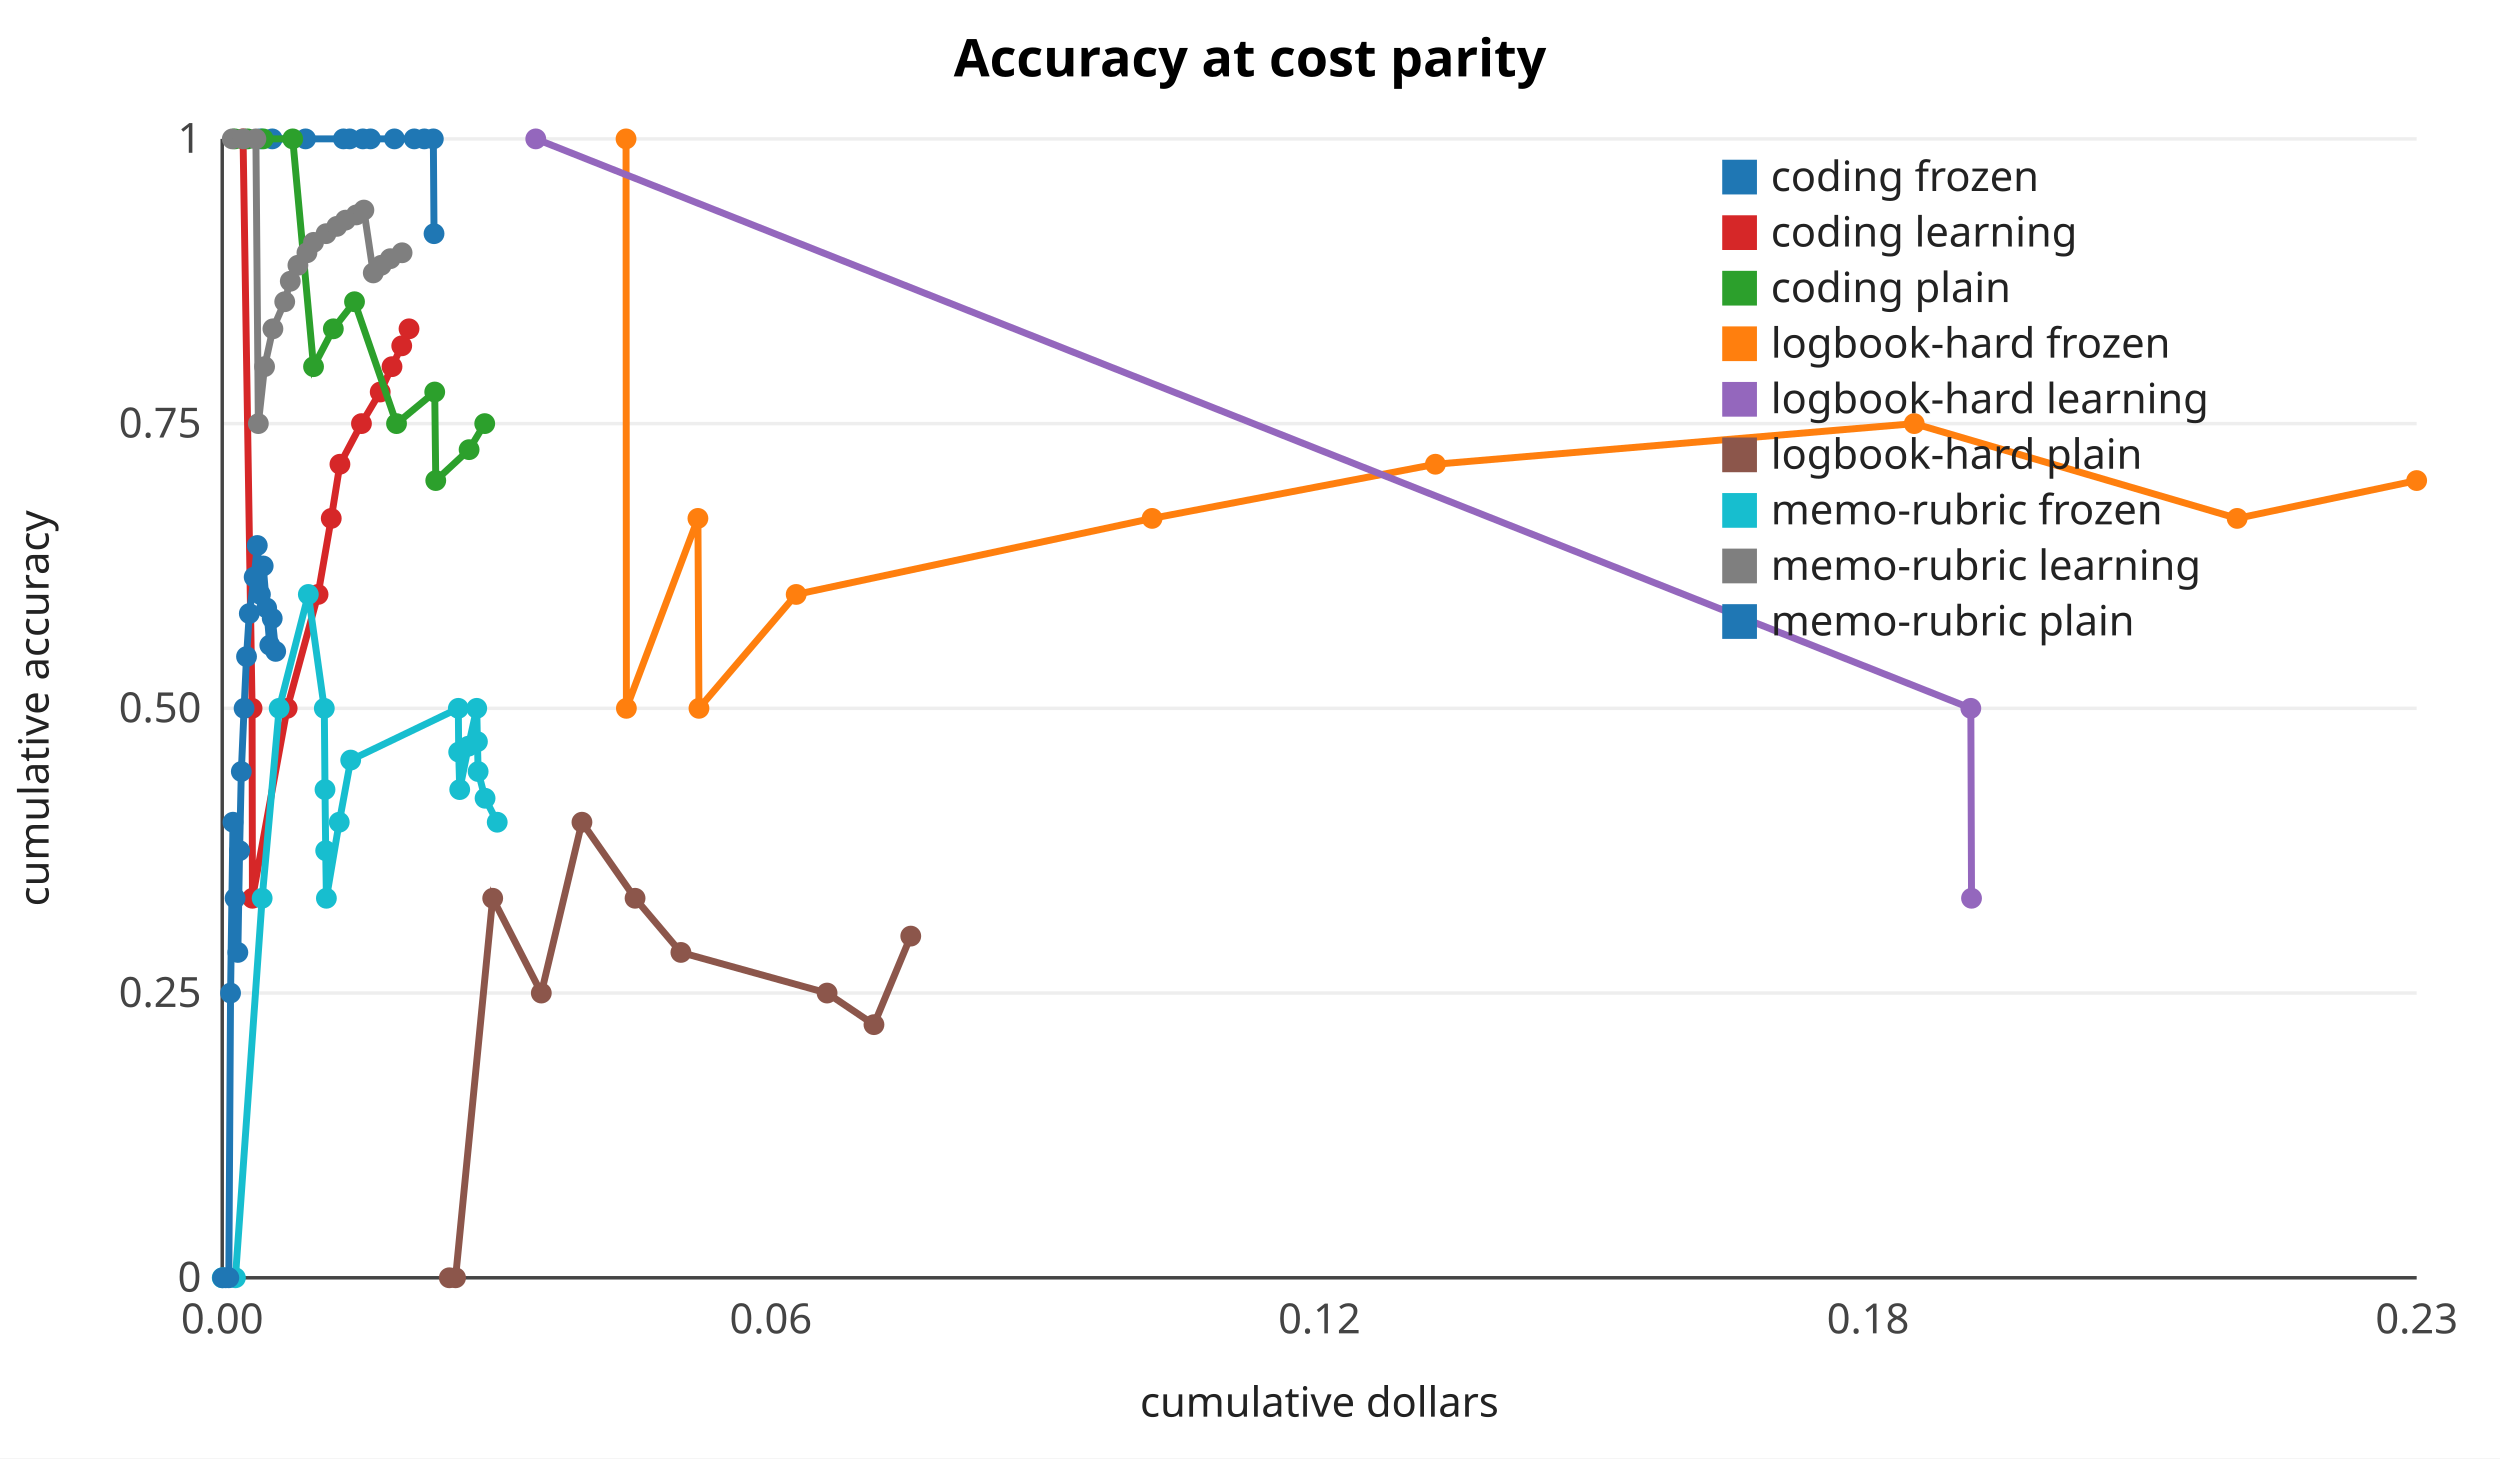
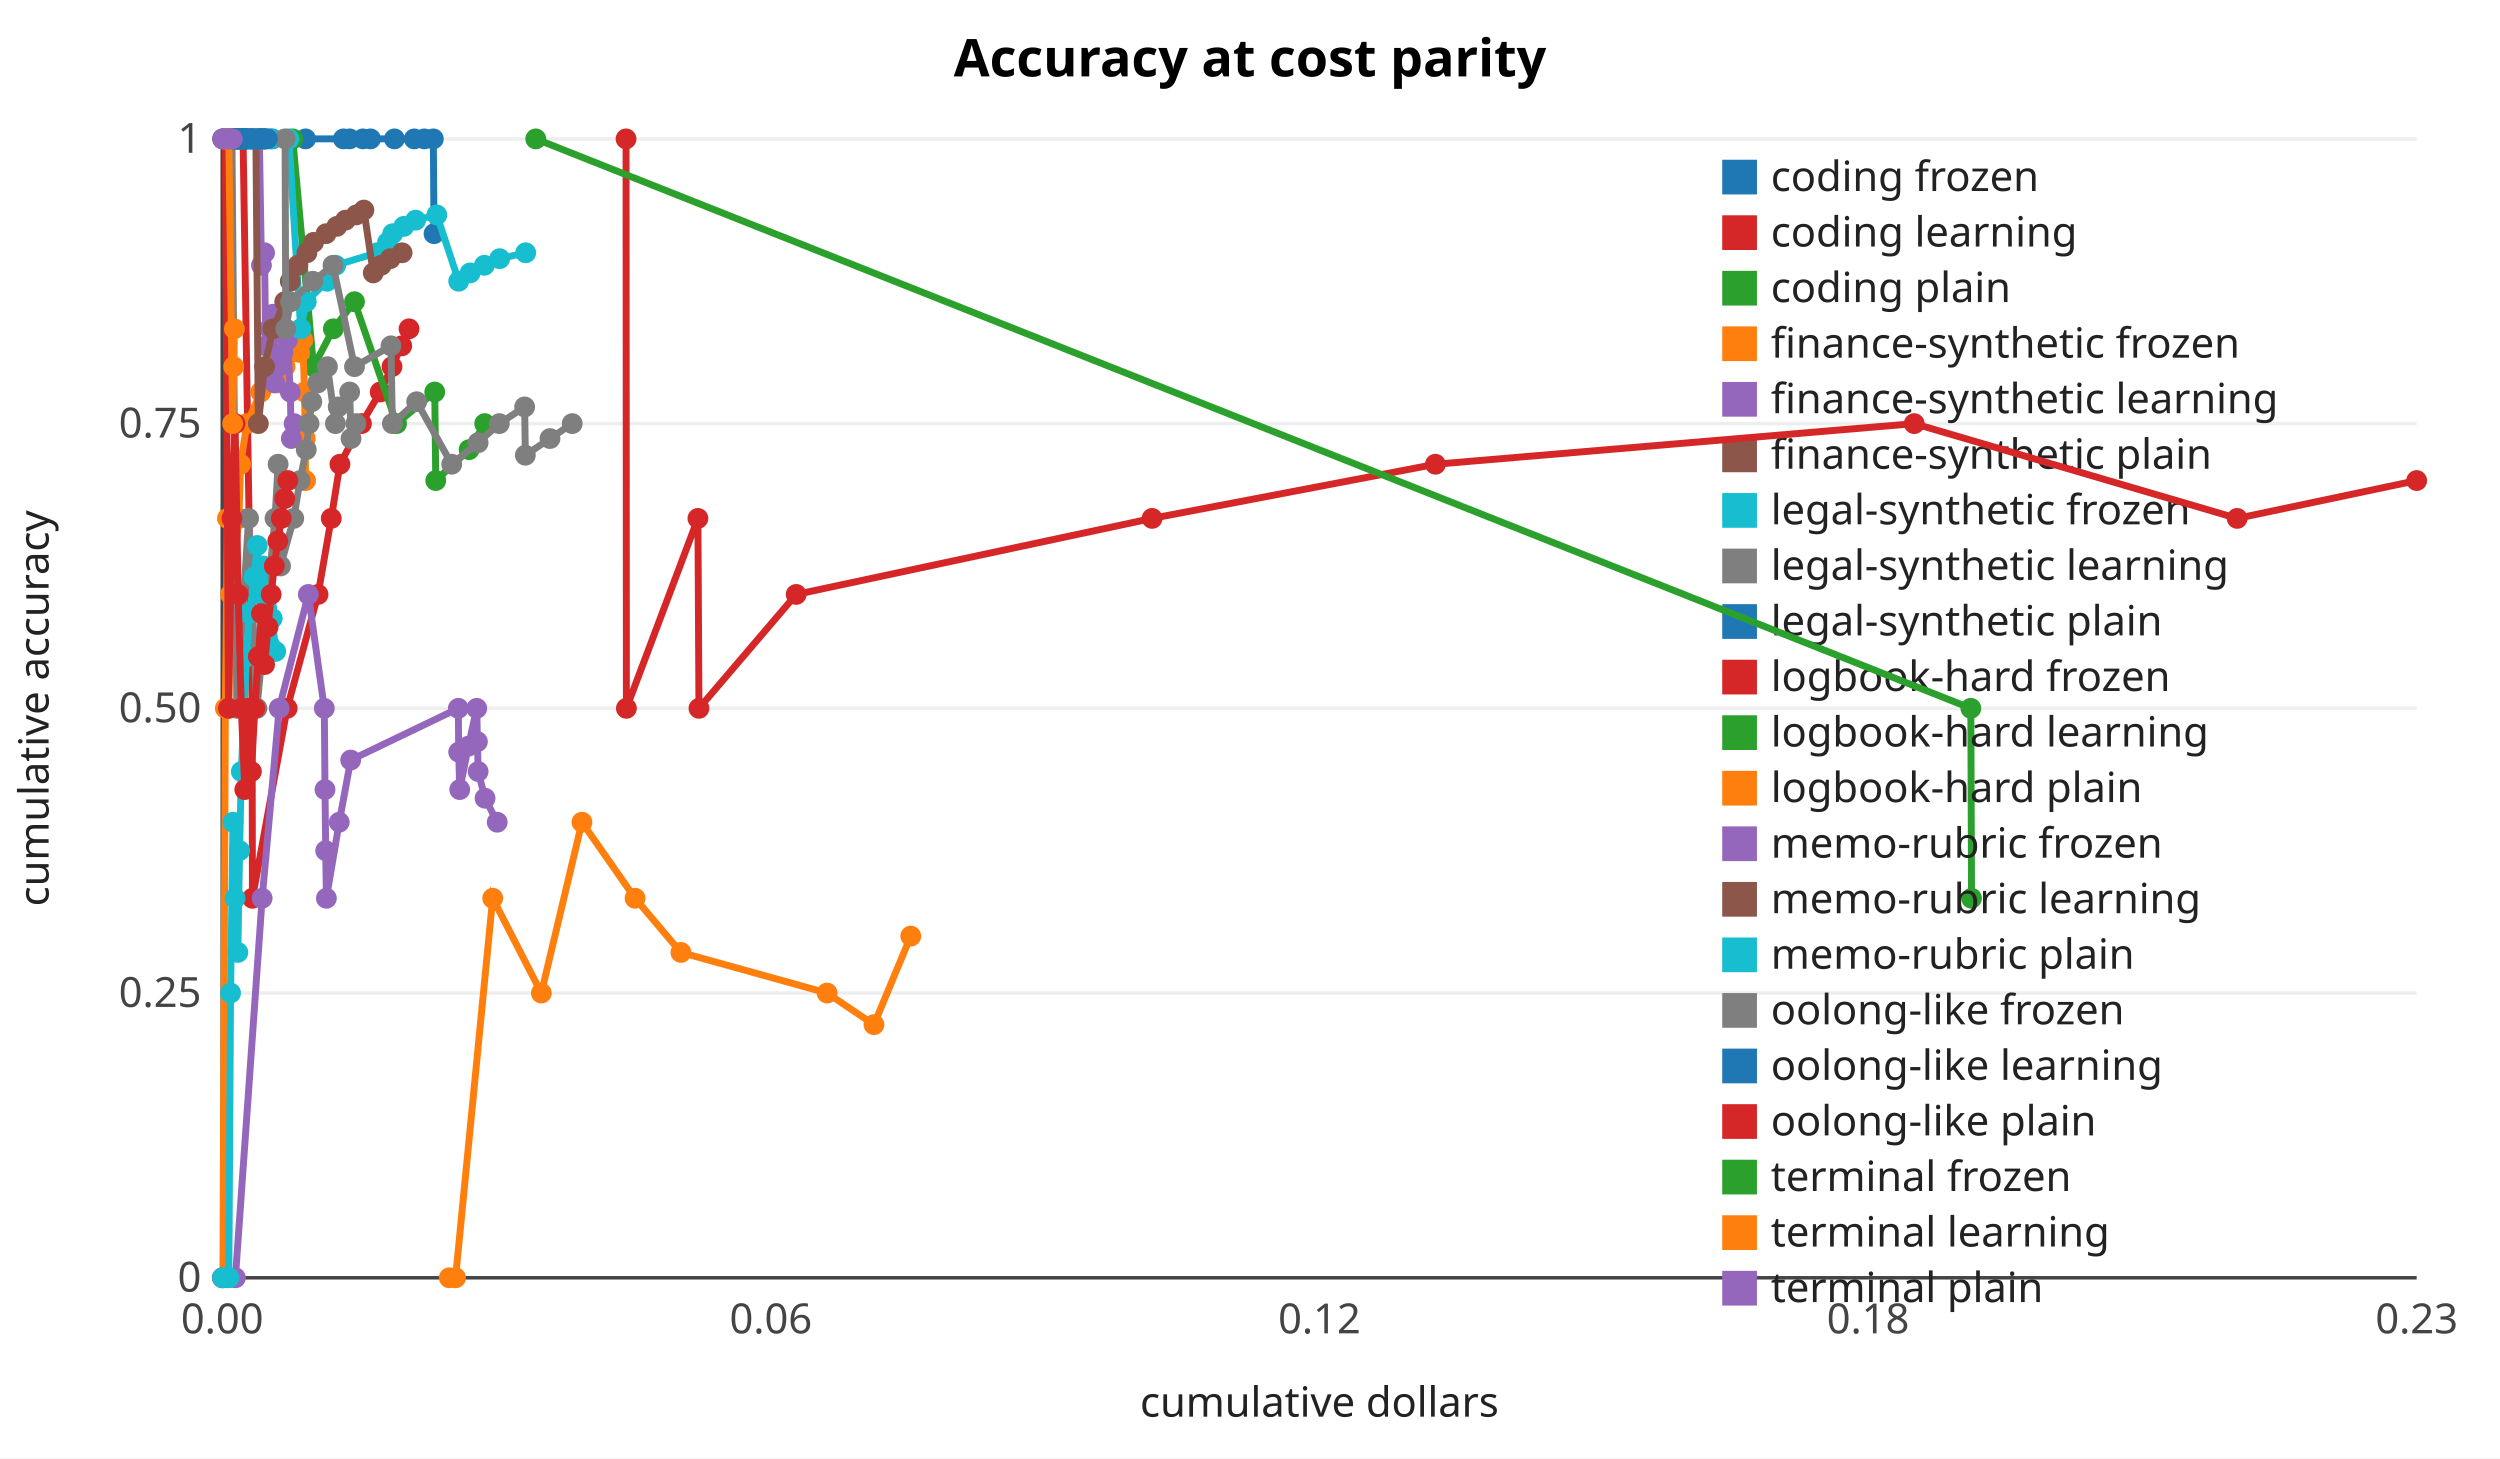
<svg xmlns="http://www.w3.org/2000/svg" width="720" height="420" viewBox="0 0 720 420" font-family="system-ui, sans-serif" font-size="12">
  <rect width="720" height="420" fill="#ffffff" />
  <text x="360" y="22" text-anchor="middle" font-size="15" font-weight="600">Accuracy at cost parity</text>
  <text x="64" y="384" text-anchor="middle" fill="#444">0.00</text>
  <text x="58" y="372" text-anchor="end" fill="#444">0</text>
  <line x1="64" y1="368" x2="696" y2="368" stroke="#eee" />
  <text x="222" y="384" text-anchor="middle" fill="#444">0.06</text>
  <text x="58" y="290" text-anchor="end" fill="#444">0.25</text>
  <line x1="64" y1="286" x2="696" y2="286" stroke="#eee" />
  <text x="380" y="384" text-anchor="middle" fill="#444">0.12</text>
  <text x="58" y="208" text-anchor="end" fill="#444">0.50</text>
  <line x1="64" y1="204" x2="696" y2="204" stroke="#eee" />
  <text x="538" y="384" text-anchor="middle" fill="#444">0.18</text>
  <text x="58" y="126" text-anchor="end" fill="#444">0.75</text>
  <line x1="64" y1="122" x2="696" y2="122" stroke="#eee" />
  <text x="696" y="384" text-anchor="middle" fill="#444">0.23</text>
  <text x="58" y="44" text-anchor="end" fill="#444">1</text>
  <line x1="64" y1="40" x2="696" y2="40" stroke="#eee" />
  <line x1="64" y1="368" x2="696" y2="368" stroke="#444" />
  <line x1="64" y1="40" x2="64" y2="368" stroke="#444" />
  <text x="380" y="408" text-anchor="middle" fill="#222">cumulative dollars</text>
  <text transform="translate(14 204) rotate(-90)" text-anchor="middle" fill="#222">cumulative accuracy</text>
  <polyline fill="none" stroke="#1f77b4" stroke-width="2" points="75.0,40.0 78.4,40.0 88.0,40.0 98.9,40.0 100.7,40.0 104.5,40.0 106.7,40.0 113.6,40.0 119.3,40.0 122.2,40.0 124.8,40.0 125.0,67.3" />
  <circle cx="75.0" cy="40.0" r="3" fill="#1f77b4" />
  <circle cx="78.4" cy="40.0" r="3" fill="#1f77b4" />
  <circle cx="88.0" cy="40.0" r="3" fill="#1f77b4" />
  <circle cx="98.9" cy="40.0" r="3" fill="#1f77b4" />
  <circle cx="100.7" cy="40.0" r="3" fill="#1f77b4" />
  <circle cx="104.5" cy="40.0" r="3" fill="#1f77b4" />
  <circle cx="106.7" cy="40.0" r="3" fill="#1f77b4" />
  <circle cx="113.6" cy="40.0" r="3" fill="#1f77b4" />
  <circle cx="119.3" cy="40.0" r="3" fill="#1f77b4" />
  <circle cx="122.2" cy="40.0" r="3" fill="#1f77b4" />
  <circle cx="124.8" cy="40.0" r="3" fill="#1f77b4" />
  <circle cx="125.0" cy="67.3" r="3" fill="#1f77b4" />
  <rect x="496" y="46" width="10" height="10" fill="#1f77b4" />
  <text x="510" y="55" fill="#222">coding frozen</text>
  <polyline fill="none" stroke="#d62728" stroke-width="2" points="70.0,40.0 72.6,204.0 72.7,258.7 82.7,204.0 91.6,171.2 95.4,149.3 97.9,133.7 104.1,122.0 109.5,112.9 112.9,105.6 115.7,99.6 117.8,94.7" />
  <circle cx="70.0" cy="40.0" r="3" fill="#d62728" />
  <circle cx="72.6" cy="204.0" r="3" fill="#d62728" />
  <circle cx="72.7" cy="258.7" r="3" fill="#d62728" />
  <circle cx="82.7" cy="204.0" r="3" fill="#d62728" />
  <circle cx="91.6" cy="171.2" r="3" fill="#d62728" />
  <circle cx="95.4" cy="149.3" r="3" fill="#d62728" />
  <circle cx="97.9" cy="133.7" r="3" fill="#d62728" />
  <circle cx="104.1" cy="122.0" r="3" fill="#d62728" />
  <circle cx="109.5" cy="112.9" r="3" fill="#d62728" />
  <circle cx="112.9" cy="105.6" r="3" fill="#d62728" />
  <circle cx="115.7" cy="99.6" r="3" fill="#d62728" />
  <circle cx="117.8" cy="94.7" r="3" fill="#d62728" />
  <rect x="496" y="62" width="10" height="10" fill="#d62728" />
  <text x="510" y="71" fill="#222">coding learning</text>
  <polyline fill="none" stroke="#2ca02c" stroke-width="2" points="67.6,40.0 71.3,40.0 75.8,40.0 84.3,40.0 90.3,105.6 96.0,94.7 102.1,86.9 114.2,122.0 125.2,112.9 125.5,138.4 135.1,129.5 139.6,122.0" />
  <circle cx="67.6" cy="40.0" r="3" fill="#2ca02c" />
  <circle cx="71.3" cy="40.0" r="3" fill="#2ca02c" />
  <circle cx="75.8" cy="40.0" r="3" fill="#2ca02c" />
  <circle cx="84.3" cy="40.0" r="3" fill="#2ca02c" />
  <circle cx="90.3" cy="105.6" r="3" fill="#2ca02c" />
  <circle cx="96.0" cy="94.7" r="3" fill="#2ca02c" />
  <circle cx="102.1" cy="86.9" r="3" fill="#2ca02c" />
  <circle cx="114.2" cy="122.0" r="3" fill="#2ca02c" />
  <circle cx="125.2" cy="112.9" r="3" fill="#2ca02c" />
  <circle cx="125.5" cy="138.4" r="3" fill="#2ca02c" />
  <circle cx="135.1" cy="129.5" r="3" fill="#2ca02c" />
  <circle cx="139.6" cy="122.0" r="3" fill="#2ca02c" />
  <rect x="496" y="78" width="10" height="10" fill="#2ca02c" />
  <text x="510" y="87" fill="#222">coding plain</text>
-   <polyline fill="none" stroke="#ff7f0e" stroke-width="2" points="180.3,40.0 180.4,204.0 201.0,149.3 201.3,204.0 229.3,171.2 331.8,149.3 413.4,133.7 551.3,122.0 644.3,149.3 696.0,138.4" />
-   <circle cx="180.3" cy="40.0" r="3" fill="#ff7f0e" />
-   <circle cx="180.4" cy="204.0" r="3" fill="#ff7f0e" />
-   <circle cx="201.0" cy="149.3" r="3" fill="#ff7f0e" />
-   <circle cx="201.3" cy="204.0" r="3" fill="#ff7f0e" />
-   <circle cx="229.3" cy="171.2" r="3" fill="#ff7f0e" />
-   <circle cx="331.8" cy="149.3" r="3" fill="#ff7f0e" />
-   <circle cx="413.4" cy="133.7" r="3" fill="#ff7f0e" />
-   <circle cx="551.3" cy="122.0" r="3" fill="#ff7f0e" />
-   <circle cx="644.3" cy="149.3" r="3" fill="#ff7f0e" />
-   <circle cx="696.0" cy="138.4" r="3" fill="#ff7f0e" />
+   <polyline fill="none" stroke="#ff7f0e" stroke-width="2" points="64.2,368.0 64.9,204.0 65.5,149.3 65.9,204.0 66.4,171.2 68.8,149.3 69.3,133.7 71.1,122.0 75.1,112.9 77.3,105.6 77.8,99.6 79.5,94.7 80.0,90.5 80.5,110.3 82.1,105.6 86.3,101.5 87.2,97.9 87.7,112.9 87.9,126.3 88.0,138.4" />
+   <circle cx="64.2" cy="368.0" r="3" fill="#ff7f0e" />
+   <circle cx="64.9" cy="204.0" r="3" fill="#ff7f0e" />
+   <circle cx="65.5" cy="149.3" r="3" fill="#ff7f0e" />
+   <circle cx="65.9" cy="204.0" r="3" fill="#ff7f0e" />
+   <circle cx="66.4" cy="171.2" r="3" fill="#ff7f0e" />
+   <circle cx="68.8" cy="149.3" r="3" fill="#ff7f0e" />
+   <circle cx="69.3" cy="133.7" r="3" fill="#ff7f0e" />
+   <circle cx="71.1" cy="122.0" r="3" fill="#ff7f0e" />
+   <circle cx="75.1" cy="112.9" r="3" fill="#ff7f0e" />
+   <circle cx="77.3" cy="105.6" r="3" fill="#ff7f0e" />
+   <circle cx="77.8" cy="99.6" r="3" fill="#ff7f0e" />
+   <circle cx="79.5" cy="94.7" r="3" fill="#ff7f0e" />
+   <circle cx="80.0" cy="90.5" r="3" fill="#ff7f0e" />
+   <circle cx="80.5" cy="110.3" r="3" fill="#ff7f0e" />
+   <circle cx="82.1" cy="105.6" r="3" fill="#ff7f0e" />
+   <circle cx="86.3" cy="101.5" r="3" fill="#ff7f0e" />
+   <circle cx="87.2" cy="97.9" r="3" fill="#ff7f0e" />
+   <circle cx="87.7" cy="112.9" r="3" fill="#ff7f0e" />
+   <circle cx="87.9" cy="126.3" r="3" fill="#ff7f0e" />
+   <circle cx="88.0" cy="138.4" r="3" fill="#ff7f0e" />
  <rect x="496" y="94" width="10" height="10" fill="#ff7f0e" />
-   <text x="510" y="103" fill="#222">logbook-hard frozen</text>
-   <polyline fill="none" stroke="#9467bd" stroke-width="2" points="154.3,40.0 567.6,204.0 567.8,258.7" />
-   <circle cx="154.3" cy="40.0" r="3" fill="#9467bd" />
-   <circle cx="567.6" cy="204.0" r="3" fill="#9467bd" />
-   <circle cx="567.8" cy="258.7" r="3" fill="#9467bd" />
+   <text x="510" y="103" fill="#222">finance-synthetic frozen</text>
+   <polyline fill="none" stroke="#9467bd" stroke-width="2" points="65.5,40.0 66.7,40.0 67.3,40.0 68.7,40.0 70.1,40.0 71.1,40.0 72.8,40.0 74.7,40.0 75.3,76.4 76.2,72.8 76.5,99.6 77.6,94.7 78.6,90.5 79.1,110.3 80.2,105.6 81.5,101.5 82.8,97.9 83.6,112.9 83.9,126.3 84.7,122.0" />
+   <circle cx="65.5" cy="40.0" r="3" fill="#9467bd" />
+   <circle cx="66.7" cy="40.0" r="3" fill="#9467bd" />
+   <circle cx="67.3" cy="40.0" r="3" fill="#9467bd" />
+   <circle cx="68.7" cy="40.0" r="3" fill="#9467bd" />
+   <circle cx="70.1" cy="40.0" r="3" fill="#9467bd" />
+   <circle cx="71.1" cy="40.0" r="3" fill="#9467bd" />
+   <circle cx="72.8" cy="40.0" r="3" fill="#9467bd" />
+   <circle cx="74.7" cy="40.0" r="3" fill="#9467bd" />
+   <circle cx="75.3" cy="76.4" r="3" fill="#9467bd" />
+   <circle cx="76.2" cy="72.8" r="3" fill="#9467bd" />
+   <circle cx="76.5" cy="99.6" r="3" fill="#9467bd" />
+   <circle cx="77.6" cy="94.7" r="3" fill="#9467bd" />
+   <circle cx="78.6" cy="90.5" r="3" fill="#9467bd" />
+   <circle cx="79.1" cy="110.3" r="3" fill="#9467bd" />
+   <circle cx="80.2" cy="105.6" r="3" fill="#9467bd" />
+   <circle cx="81.5" cy="101.5" r="3" fill="#9467bd" />
+   <circle cx="82.8" cy="97.9" r="3" fill="#9467bd" />
+   <circle cx="83.6" cy="112.9" r="3" fill="#9467bd" />
+   <circle cx="83.9" cy="126.3" r="3" fill="#9467bd" />
+   <circle cx="84.7" cy="122.0" r="3" fill="#9467bd" />
  <rect x="496" y="110" width="10" height="10" fill="#9467bd" />
-   <text x="510" y="119" fill="#222">logbook-hard learning</text>
-   <polyline fill="none" stroke="#8c564b" stroke-width="2" points="129.4,368.0 131.2,368.0 141.9,258.7 155.9,286.0 167.6,236.8 182.9,258.7 196.1,274.3 238.2,286.0 251.7,295.1 262.3,269.6" />
-   <circle cx="129.4" cy="368.0" r="3" fill="#8c564b" />
-   <circle cx="131.2" cy="368.0" r="3" fill="#8c564b" />
-   <circle cx="141.9" cy="258.7" r="3" fill="#8c564b" />
-   <circle cx="155.9" cy="286.0" r="3" fill="#8c564b" />
-   <circle cx="167.6" cy="236.8" r="3" fill="#8c564b" />
-   <circle cx="182.9" cy="258.7" r="3" fill="#8c564b" />
-   <circle cx="196.1" cy="274.3" r="3" fill="#8c564b" />
-   <circle cx="238.2" cy="286.0" r="3" fill="#8c564b" />
-   <circle cx="251.7" cy="295.1" r="3" fill="#8c564b" />
-   <circle cx="262.3" cy="269.6" r="3" fill="#8c564b" />
+   <text x="510" y="119" fill="#222">finance-synthetic learning</text>
+   <polyline fill="none" stroke="#8c564b" stroke-width="2" points="64.1,40.0 64.5,40.0 64.8,40.0 65.1,40.0 65.5,40.0 65.8,40.0 66.1,40.0 66.4,40.0 66.8,40.0 67.2,40.0 67.5,40.0 67.9,40.0 68.2,40.0 68.5,40.0 68.9,40.0 69.3,40.0 69.7,40.0 70.0,40.0 70.4,40.0 70.7,40.0" />
+   <circle cx="64.1" cy="40.0" r="3" fill="#8c564b" />
+   <circle cx="64.5" cy="40.0" r="3" fill="#8c564b" />
+   <circle cx="64.8" cy="40.0" r="3" fill="#8c564b" />
+   <circle cx="65.1" cy="40.0" r="3" fill="#8c564b" />
+   <circle cx="65.5" cy="40.0" r="3" fill="#8c564b" />
+   <circle cx="65.8" cy="40.0" r="3" fill="#8c564b" />
+   <circle cx="66.1" cy="40.0" r="3" fill="#8c564b" />
+   <circle cx="66.4" cy="40.0" r="3" fill="#8c564b" />
+   <circle cx="66.8" cy="40.0" r="3" fill="#8c564b" />
+   <circle cx="67.2" cy="40.0" r="3" fill="#8c564b" />
+   <circle cx="67.5" cy="40.0" r="3" fill="#8c564b" />
+   <circle cx="67.9" cy="40.0" r="3" fill="#8c564b" />
+   <circle cx="68.2" cy="40.0" r="3" fill="#8c564b" />
+   <circle cx="68.5" cy="40.0" r="3" fill="#8c564b" />
+   <circle cx="68.9" cy="40.0" r="3" fill="#8c564b" />
+   <circle cx="69.3" cy="40.0" r="3" fill="#8c564b" />
+   <circle cx="69.7" cy="40.0" r="3" fill="#8c564b" />
+   <circle cx="70.0" cy="40.0" r="3" fill="#8c564b" />
+   <circle cx="70.4" cy="40.0" r="3" fill="#8c564b" />
+   <circle cx="70.7" cy="40.0" r="3" fill="#8c564b" />
  <rect x="496" y="126" width="10" height="10" fill="#8c564b" />
-   <text x="510" y="135" fill="#222">logbook-hard plain</text>
-   <polyline fill="none" stroke="#17becf" stroke-width="2" points="64.0,368.0 67.8,368.0 75.5,258.7 80.4,204.0 88.8,171.2 93.4,204.0 93.6,227.4 93.8,245.0 94.0,258.7 97.7,236.8 101.0,218.9 132.0,204.0 132.1,216.6 132.4,227.4 134.9,214.9 137.3,204.0 137.5,213.6 137.7,222.2 139.7,229.9 143.2,236.8" />
-   <circle cx="64.0" cy="368.0" r="3" fill="#17becf" />
-   <circle cx="67.8" cy="368.0" r="3" fill="#17becf" />
-   <circle cx="75.5" cy="258.7" r="3" fill="#17becf" />
-   <circle cx="80.4" cy="204.0" r="3" fill="#17becf" />
-   <circle cx="88.8" cy="171.2" r="3" fill="#17becf" />
-   <circle cx="93.4" cy="204.0" r="3" fill="#17becf" />
-   <circle cx="93.6" cy="227.4" r="3" fill="#17becf" />
-   <circle cx="93.8" cy="245.0" r="3" fill="#17becf" />
-   <circle cx="94.0" cy="258.7" r="3" fill="#17becf" />
-   <circle cx="97.7" cy="236.8" r="3" fill="#17becf" />
-   <circle cx="101.0" cy="218.9" r="3" fill="#17becf" />
-   <circle cx="132.0" cy="204.0" r="3" fill="#17becf" />
-   <circle cx="132.1" cy="216.6" r="3" fill="#17becf" />
-   <circle cx="132.4" cy="227.4" r="3" fill="#17becf" />
-   <circle cx="134.9" cy="214.9" r="3" fill="#17becf" />
-   <circle cx="137.3" cy="204.0" r="3" fill="#17becf" />
-   <circle cx="137.5" cy="213.6" r="3" fill="#17becf" />
-   <circle cx="137.7" cy="222.2" r="3" fill="#17becf" />
-   <circle cx="139.7" cy="229.9" r="3" fill="#17becf" />
-   <circle cx="143.2" cy="236.8" r="3" fill="#17becf" />
+   <text x="510" y="135" fill="#222">finance-synthetic plain</text>
+   <polyline fill="none" stroke="#17becf" stroke-width="2" points="66.5,40.0 72.0,40.0 75.6,40.0 78.0,40.0 83.2,40.0 86.6,94.7 88.2,86.9 94.2,81.0 96.7,76.4 108.6,72.8 111.6,69.8 113.1,67.3 116.3,65.2 119.7,63.4 125.8,61.9 132.1,81.0 135.4,78.6 139.5,76.4 143.9,74.5 151.4,72.8" />
+   <circle cx="66.5" cy="40.0" r="3" fill="#17becf" />
+   <circle cx="72.0" cy="40.0" r="3" fill="#17becf" />
+   <circle cx="75.6" cy="40.0" r="3" fill="#17becf" />
+   <circle cx="78.0" cy="40.0" r="3" fill="#17becf" />
+   <circle cx="83.2" cy="40.0" r="3" fill="#17becf" />
+   <circle cx="86.6" cy="94.7" r="3" fill="#17becf" />
+   <circle cx="88.2" cy="86.9" r="3" fill="#17becf" />
+   <circle cx="94.2" cy="81.0" r="3" fill="#17becf" />
+   <circle cx="96.7" cy="76.4" r="3" fill="#17becf" />
+   <circle cx="108.6" cy="72.8" r="3" fill="#17becf" />
+   <circle cx="111.6" cy="69.8" r="3" fill="#17becf" />
+   <circle cx="113.1" cy="67.3" r="3" fill="#17becf" />
+   <circle cx="116.3" cy="65.2" r="3" fill="#17becf" />
+   <circle cx="119.7" cy="63.4" r="3" fill="#17becf" />
+   <circle cx="125.8" cy="61.9" r="3" fill="#17becf" />
+   <circle cx="132.1" cy="81.0" r="3" fill="#17becf" />
+   <circle cx="135.4" cy="78.6" r="3" fill="#17becf" />
+   <circle cx="139.5" cy="76.4" r="3" fill="#17becf" />
+   <circle cx="143.9" cy="74.5" r="3" fill="#17becf" />
+   <circle cx="151.4" cy="72.8" r="3" fill="#17becf" />
  <rect x="496" y="142" width="10" height="10" fill="#17becf" />
-   <text x="510" y="151" fill="#222">memo-rubric frozen</text>
-   <polyline fill="none" stroke="#7f7f7f" stroke-width="2" points="66.9,40.0 70.1,40.0 73.7,40.0 74.4,122.0 76.2,105.6 78.6,94.7 82.0,86.9 83.6,81.0 85.8,76.4 88.4,72.8 90.3,69.8 93.9,67.3 97.0,65.2 99.5,63.4 102.6,61.9 104.8,60.5 107.5,78.6 109.8,76.4 112.4,74.5 115.8,72.8" />
-   <circle cx="66.9" cy="40.0" r="3" fill="#7f7f7f" />
-   <circle cx="70.1" cy="40.0" r="3" fill="#7f7f7f" />
-   <circle cx="73.7" cy="40.0" r="3" fill="#7f7f7f" />
-   <circle cx="74.4" cy="122.0" r="3" fill="#7f7f7f" />
-   <circle cx="76.2" cy="105.6" r="3" fill="#7f7f7f" />
-   <circle cx="78.6" cy="94.7" r="3" fill="#7f7f7f" />
-   <circle cx="82.0" cy="86.9" r="3" fill="#7f7f7f" />
-   <circle cx="83.6" cy="81.0" r="3" fill="#7f7f7f" />
-   <circle cx="85.8" cy="76.4" r="3" fill="#7f7f7f" />
-   <circle cx="88.4" cy="72.8" r="3" fill="#7f7f7f" />
-   <circle cx="90.3" cy="69.8" r="3" fill="#7f7f7f" />
-   <circle cx="93.9" cy="67.3" r="3" fill="#7f7f7f" />
-   <circle cx="97.0" cy="65.2" r="3" fill="#7f7f7f" />
-   <circle cx="99.5" cy="63.4" r="3" fill="#7f7f7f" />
-   <circle cx="102.6" cy="61.9" r="3" fill="#7f7f7f" />
-   <circle cx="104.8" cy="60.5" r="3" fill="#7f7f7f" />
-   <circle cx="107.5" cy="78.6" r="3" fill="#7f7f7f" />
-   <circle cx="109.8" cy="76.4" r="3" fill="#7f7f7f" />
-   <circle cx="112.4" cy="74.5" r="3" fill="#7f7f7f" />
-   <circle cx="115.8" cy="72.8" r="3" fill="#7f7f7f" />
+   <text x="510" y="151" fill="#222">legal-synthetic frozen</text>
+   <polyline fill="none" stroke="#7f7f7f" stroke-width="2" points="66.8,40.0 68.2,204.0 71.6,149.3 74.0,204.0 77.1,171.2 79.2,149.3 80.1,133.7 80.8,163.0 84.6,149.3 86.4,138.4 88.2,129.5 89.0,122.0 89.8,115.7 91.5,110.3 94.3,105.6 96.6,122.0 97.4,117.2 100.7,112.9 101.1,126.3 102.5,122.0" />
+   <circle cx="66.8" cy="40.0" r="3" fill="#7f7f7f" />
+   <circle cx="68.2" cy="204.0" r="3" fill="#7f7f7f" />
+   <circle cx="71.6" cy="149.3" r="3" fill="#7f7f7f" />
+   <circle cx="74.0" cy="204.0" r="3" fill="#7f7f7f" />
+   <circle cx="77.1" cy="171.2" r="3" fill="#7f7f7f" />
+   <circle cx="79.2" cy="149.3" r="3" fill="#7f7f7f" />
+   <circle cx="80.1" cy="133.7" r="3" fill="#7f7f7f" />
+   <circle cx="80.8" cy="163.0" r="3" fill="#7f7f7f" />
+   <circle cx="84.6" cy="149.3" r="3" fill="#7f7f7f" />
+   <circle cx="86.4" cy="138.4" r="3" fill="#7f7f7f" />
+   <circle cx="88.2" cy="129.5" r="3" fill="#7f7f7f" />
+   <circle cx="89.0" cy="122.0" r="3" fill="#7f7f7f" />
+   <circle cx="89.8" cy="115.7" r="3" fill="#7f7f7f" />
+   <circle cx="91.5" cy="110.3" r="3" fill="#7f7f7f" />
+   <circle cx="94.3" cy="105.6" r="3" fill="#7f7f7f" />
+   <circle cx="96.6" cy="122.0" r="3" fill="#7f7f7f" />
+   <circle cx="97.4" cy="117.2" r="3" fill="#7f7f7f" />
+   <circle cx="100.7" cy="112.9" r="3" fill="#7f7f7f" />
+   <circle cx="101.1" cy="126.3" r="3" fill="#7f7f7f" />
+   <circle cx="102.5" cy="122.0" r="3" fill="#7f7f7f" />
  <rect x="496" y="158" width="10" height="10" fill="#7f7f7f" />
-   <text x="510" y="167" fill="#222">memo-rubric learning</text>
-   <polyline fill="none" stroke="#1f77b4" stroke-width="2" points="64.1,368.0 65.0,368.0 65.9,368.0 66.4,286.0 67.1,236.8 67.7,258.7 68.5,274.3 69.0,245.0 69.5,222.2 70.3,204.0 71.0,189.1 71.8,176.7 73.2,166.2 74.1,157.1 75.0,171.2 75.8,163.0 76.8,175.1 77.7,185.8 78.4,178.1 79.4,187.6" />
-   <circle cx="64.1" cy="368.0" r="3" fill="#1f77b4" />
-   <circle cx="65.0" cy="368.0" r="3" fill="#1f77b4" />
-   <circle cx="65.9" cy="368.0" r="3" fill="#1f77b4" />
-   <circle cx="66.4" cy="286.0" r="3" fill="#1f77b4" />
-   <circle cx="67.1" cy="236.8" r="3" fill="#1f77b4" />
-   <circle cx="67.7" cy="258.7" r="3" fill="#1f77b4" />
-   <circle cx="68.5" cy="274.3" r="3" fill="#1f77b4" />
-   <circle cx="69.0" cy="245.0" r="3" fill="#1f77b4" />
-   <circle cx="69.5" cy="222.2" r="3" fill="#1f77b4" />
-   <circle cx="70.3" cy="204.0" r="3" fill="#1f77b4" />
-   <circle cx="71.0" cy="189.1" r="3" fill="#1f77b4" />
-   <circle cx="71.8" cy="176.7" r="3" fill="#1f77b4" />
-   <circle cx="73.2" cy="166.2" r="3" fill="#1f77b4" />
-   <circle cx="74.1" cy="157.1" r="3" fill="#1f77b4" />
-   <circle cx="75.0" cy="171.2" r="3" fill="#1f77b4" />
-   <circle cx="75.8" cy="163.0" r="3" fill="#1f77b4" />
-   <circle cx="76.8" cy="175.1" r="3" fill="#1f77b4" />
-   <circle cx="77.7" cy="185.8" r="3" fill="#1f77b4" />
-   <circle cx="78.4" cy="178.1" r="3" fill="#1f77b4" />
-   <circle cx="79.4" cy="187.6" r="3" fill="#1f77b4" />
+   <text x="510" y="167" fill="#222">legal-synthetic learning</text>
+   <polyline fill="none" stroke="#1f77b4" stroke-width="2" points="64.2,40.0 64.5,40.0 64.9,40.0 65.2,40.0 65.6,40.0 66.0,40.0 66.4,40.0 66.8,40.0 67.2,40.0 67.6,40.0 67.9,40.0 68.3,40.0 68.6,40.0 69.0,40.0 69.3,40.0 69.7,40.0 70.1,40.0 70.4,40.0 70.8,40.0 71.1,40.0" />
+   <circle cx="64.2" cy="40.0" r="3" fill="#1f77b4" />
+   <circle cx="64.5" cy="40.0" r="3" fill="#1f77b4" />
+   <circle cx="64.9" cy="40.0" r="3" fill="#1f77b4" />
+   <circle cx="65.2" cy="40.0" r="3" fill="#1f77b4" />
+   <circle cx="65.6" cy="40.0" r="3" fill="#1f77b4" />
+   <circle cx="66.0" cy="40.0" r="3" fill="#1f77b4" />
+   <circle cx="66.4" cy="40.0" r="3" fill="#1f77b4" />
+   <circle cx="66.8" cy="40.0" r="3" fill="#1f77b4" />
+   <circle cx="67.2" cy="40.0" r="3" fill="#1f77b4" />
+   <circle cx="67.6" cy="40.0" r="3" fill="#1f77b4" />
+   <circle cx="67.9" cy="40.0" r="3" fill="#1f77b4" />
+   <circle cx="68.3" cy="40.0" r="3" fill="#1f77b4" />
+   <circle cx="68.6" cy="40.0" r="3" fill="#1f77b4" />
+   <circle cx="69.0" cy="40.0" r="3" fill="#1f77b4" />
+   <circle cx="69.3" cy="40.0" r="3" fill="#1f77b4" />
+   <circle cx="69.7" cy="40.0" r="3" fill="#1f77b4" />
+   <circle cx="70.1" cy="40.0" r="3" fill="#1f77b4" />
+   <circle cx="70.4" cy="40.0" r="3" fill="#1f77b4" />
+   <circle cx="70.8" cy="40.0" r="3" fill="#1f77b4" />
+   <circle cx="71.1" cy="40.0" r="3" fill="#1f77b4" />
  <rect x="496" y="174" width="10" height="10" fill="#1f77b4" />
-   <text x="510" y="183" fill="#222">memo-rubric plain</text>
+   <text x="510" y="183" fill="#222">legal-synthetic plain</text>
+   <polyline fill="none" stroke="#d62728" stroke-width="2" points="180.3,40.0 180.4,204.0 201.0,149.3 201.3,204.0 229.3,171.2 331.8,149.3 413.4,133.7 551.3,122.0 644.3,149.3 696.0,138.4" />
+   <circle cx="180.3" cy="40.0" r="3" fill="#d62728" />
+   <circle cx="180.4" cy="204.0" r="3" fill="#d62728" />
+   <circle cx="201.0" cy="149.3" r="3" fill="#d62728" />
+   <circle cx="201.3" cy="204.0" r="3" fill="#d62728" />
+   <circle cx="229.3" cy="171.2" r="3" fill="#d62728" />
+   <circle cx="331.8" cy="149.3" r="3" fill="#d62728" />
+   <circle cx="413.4" cy="133.7" r="3" fill="#d62728" />
+   <circle cx="551.3" cy="122.0" r="3" fill="#d62728" />
+   <circle cx="644.3" cy="149.3" r="3" fill="#d62728" />
+   <circle cx="696.0" cy="138.4" r="3" fill="#d62728" />
+   <rect x="496" y="190" width="10" height="10" fill="#d62728" />
+   <text x="510" y="199" fill="#222">logbook-hard frozen</text>
+   <polyline fill="none" stroke="#2ca02c" stroke-width="2" points="154.3,40.0 567.6,204.0 567.8,258.7" />
+   <circle cx="154.3" cy="40.0" r="3" fill="#2ca02c" />
+   <circle cx="567.6" cy="204.0" r="3" fill="#2ca02c" />
+   <circle cx="567.8" cy="258.7" r="3" fill="#2ca02c" />
+   <rect x="496" y="206" width="10" height="10" fill="#2ca02c" />
+   <text x="510" y="215" fill="#222">logbook-hard learning</text>
+   <polyline fill="none" stroke="#ff7f0e" stroke-width="2" points="129.4,368.0 131.2,368.0 141.9,258.7 155.9,286.0 167.6,236.8 182.9,258.7 196.1,274.3 238.2,286.0 251.7,295.1 262.3,269.6" />
+   <circle cx="129.4" cy="368.0" r="3" fill="#ff7f0e" />
+   <circle cx="131.2" cy="368.0" r="3" fill="#ff7f0e" />
+   <circle cx="141.9" cy="258.7" r="3" fill="#ff7f0e" />
+   <circle cx="155.9" cy="286.0" r="3" fill="#ff7f0e" />
+   <circle cx="167.6" cy="236.8" r="3" fill="#ff7f0e" />
+   <circle cx="182.9" cy="258.7" r="3" fill="#ff7f0e" />
+   <circle cx="196.1" cy="274.3" r="3" fill="#ff7f0e" />
+   <circle cx="238.2" cy="286.0" r="3" fill="#ff7f0e" />
+   <circle cx="251.7" cy="295.1" r="3" fill="#ff7f0e" />
+   <circle cx="262.3" cy="269.6" r="3" fill="#ff7f0e" />
+   <rect x="496" y="222" width="10" height="10" fill="#ff7f0e" />
+   <text x="510" y="231" fill="#222">logbook-hard plain</text>
+   <polyline fill="none" stroke="#9467bd" stroke-width="2" points="64.0,368.0 67.8,368.0 75.5,258.7 80.4,204.0 88.8,171.2 93.4,204.0 93.6,227.4 93.8,245.0 94.0,258.7 97.7,236.8 101.0,218.9 132.0,204.0 132.1,216.6 132.4,227.4 134.9,214.9 137.3,204.0 137.5,213.6 137.7,222.2 139.7,229.9 143.2,236.8" />
+   <circle cx="64.0" cy="368.0" r="3" fill="#9467bd" />
+   <circle cx="67.8" cy="368.0" r="3" fill="#9467bd" />
+   <circle cx="75.5" cy="258.7" r="3" fill="#9467bd" />
+   <circle cx="80.4" cy="204.0" r="3" fill="#9467bd" />
+   <circle cx="88.8" cy="171.2" r="3" fill="#9467bd" />
+   <circle cx="93.4" cy="204.0" r="3" fill="#9467bd" />
+   <circle cx="93.6" cy="227.4" r="3" fill="#9467bd" />
+   <circle cx="93.8" cy="245.0" r="3" fill="#9467bd" />
+   <circle cx="94.0" cy="258.7" r="3" fill="#9467bd" />
+   <circle cx="97.7" cy="236.8" r="3" fill="#9467bd" />
+   <circle cx="101.0" cy="218.9" r="3" fill="#9467bd" />
+   <circle cx="132.0" cy="204.0" r="3" fill="#9467bd" />
+   <circle cx="132.1" cy="216.6" r="3" fill="#9467bd" />
+   <circle cx="132.4" cy="227.4" r="3" fill="#9467bd" />
+   <circle cx="134.9" cy="214.9" r="3" fill="#9467bd" />
+   <circle cx="137.3" cy="204.0" r="3" fill="#9467bd" />
+   <circle cx="137.5" cy="213.6" r="3" fill="#9467bd" />
+   <circle cx="137.7" cy="222.2" r="3" fill="#9467bd" />
+   <circle cx="139.7" cy="229.9" r="3" fill="#9467bd" />
+   <circle cx="143.2" cy="236.8" r="3" fill="#9467bd" />
+   <rect x="496" y="238" width="10" height="10" fill="#9467bd" />
+   <text x="510" y="247" fill="#222">memo-rubric frozen</text>
+   <polyline fill="none" stroke="#8c564b" stroke-width="2" points="66.9,40.0 70.1,40.0 73.7,40.0 74.4,122.0 76.2,105.6 78.6,94.7 82.0,86.9 83.6,81.0 85.8,76.4 88.4,72.8 90.3,69.8 93.9,67.3 97.0,65.2 99.5,63.4 102.6,61.9 104.8,60.5 107.5,78.6 109.8,76.4 112.4,74.5 115.8,72.8" />
+   <circle cx="66.9" cy="40.0" r="3" fill="#8c564b" />
+   <circle cx="70.1" cy="40.0" r="3" fill="#8c564b" />
+   <circle cx="73.7" cy="40.0" r="3" fill="#8c564b" />
+   <circle cx="74.4" cy="122.0" r="3" fill="#8c564b" />
+   <circle cx="76.2" cy="105.6" r="3" fill="#8c564b" />
+   <circle cx="78.6" cy="94.7" r="3" fill="#8c564b" />
+   <circle cx="82.0" cy="86.9" r="3" fill="#8c564b" />
+   <circle cx="83.6" cy="81.0" r="3" fill="#8c564b" />
+   <circle cx="85.8" cy="76.4" r="3" fill="#8c564b" />
+   <circle cx="88.4" cy="72.8" r="3" fill="#8c564b" />
+   <circle cx="90.3" cy="69.8" r="3" fill="#8c564b" />
+   <circle cx="93.9" cy="67.3" r="3" fill="#8c564b" />
+   <circle cx="97.0" cy="65.2" r="3" fill="#8c564b" />
+   <circle cx="99.5" cy="63.4" r="3" fill="#8c564b" />
+   <circle cx="102.6" cy="61.9" r="3" fill="#8c564b" />
+   <circle cx="104.8" cy="60.5" r="3" fill="#8c564b" />
+   <circle cx="107.5" cy="78.6" r="3" fill="#8c564b" />
+   <circle cx="109.8" cy="76.4" r="3" fill="#8c564b" />
+   <circle cx="112.4" cy="74.5" r="3" fill="#8c564b" />
+   <circle cx="115.8" cy="72.8" r="3" fill="#8c564b" />
+   <rect x="496" y="254" width="10" height="10" fill="#8c564b" />
+   <text x="510" y="263" fill="#222">memo-rubric learning</text>
+   <polyline fill="none" stroke="#17becf" stroke-width="2" points="64.1,368.0 65.0,368.0 65.9,368.0 66.4,286.0 67.1,236.8 67.7,258.7 68.5,274.3 69.0,245.0 69.5,222.2 70.3,204.0 71.0,189.1 71.8,176.7 73.2,166.2 74.1,157.1 75.0,171.2 75.8,163.0 76.8,175.1 77.7,185.8 78.4,178.1 79.4,187.6" />
+   <circle cx="64.1" cy="368.0" r="3" fill="#17becf" />
+   <circle cx="65.0" cy="368.0" r="3" fill="#17becf" />
+   <circle cx="65.9" cy="368.0" r="3" fill="#17becf" />
+   <circle cx="66.4" cy="286.0" r="3" fill="#17becf" />
+   <circle cx="67.1" cy="236.8" r="3" fill="#17becf" />
+   <circle cx="67.7" cy="258.7" r="3" fill="#17becf" />
+   <circle cx="68.5" cy="274.3" r="3" fill="#17becf" />
+   <circle cx="69.0" cy="245.0" r="3" fill="#17becf" />
+   <circle cx="69.5" cy="222.2" r="3" fill="#17becf" />
+   <circle cx="70.3" cy="204.0" r="3" fill="#17becf" />
+   <circle cx="71.0" cy="189.1" r="3" fill="#17becf" />
+   <circle cx="71.8" cy="176.7" r="3" fill="#17becf" />
+   <circle cx="73.2" cy="166.2" r="3" fill="#17becf" />
+   <circle cx="74.1" cy="157.1" r="3" fill="#17becf" />
+   <circle cx="75.0" cy="171.2" r="3" fill="#17becf" />
+   <circle cx="75.8" cy="163.0" r="3" fill="#17becf" />
+   <circle cx="76.8" cy="175.1" r="3" fill="#17becf" />
+   <circle cx="77.7" cy="185.8" r="3" fill="#17becf" />
+   <circle cx="78.4" cy="178.1" r="3" fill="#17becf" />
+   <circle cx="79.4" cy="187.6" r="3" fill="#17becf" />
+   <rect x="496" y="270" width="10" height="10" fill="#17becf" />
+   <text x="510" y="279" fill="#222">memo-rubric plain</text>
+   <polyline fill="none" stroke="#7f7f7f" stroke-width="2" points="66.0,40.0 72.4,40.0 74.5,40.0 76.1,40.0 82.1,40.0 82.3,94.7 83.7,86.9 90.1,81.0 95.9,76.4 102.1,105.6 112.6,99.6 113.0,122.0 120.0,115.7 130.1,133.7 137.7,127.5 143.8,122.0 151.1,117.2 151.3,131.1 158.4,126.3 164.8,122.0" />
+   <circle cx="66.0" cy="40.0" r="3" fill="#7f7f7f" />
+   <circle cx="72.4" cy="40.0" r="3" fill="#7f7f7f" />
+   <circle cx="74.5" cy="40.0" r="3" fill="#7f7f7f" />
+   <circle cx="76.1" cy="40.0" r="3" fill="#7f7f7f" />
+   <circle cx="82.1" cy="40.0" r="3" fill="#7f7f7f" />
+   <circle cx="82.3" cy="94.7" r="3" fill="#7f7f7f" />
+   <circle cx="83.7" cy="86.9" r="3" fill="#7f7f7f" />
+   <circle cx="90.1" cy="81.0" r="3" fill="#7f7f7f" />
+   <circle cx="95.9" cy="76.4" r="3" fill="#7f7f7f" />
+   <circle cx="102.1" cy="105.6" r="3" fill="#7f7f7f" />
+   <circle cx="112.6" cy="99.6" r="3" fill="#7f7f7f" />
+   <circle cx="113.0" cy="122.0" r="3" fill="#7f7f7f" />
+   <circle cx="120.0" cy="115.7" r="3" fill="#7f7f7f" />
+   <circle cx="130.1" cy="133.7" r="3" fill="#7f7f7f" />
+   <circle cx="137.7" cy="127.5" r="3" fill="#7f7f7f" />
+   <circle cx="143.8" cy="122.0" r="3" fill="#7f7f7f" />
+   <circle cx="151.1" cy="117.2" r="3" fill="#7f7f7f" />
+   <circle cx="151.3" cy="131.1" r="3" fill="#7f7f7f" />
+   <circle cx="158.4" cy="126.3" r="3" fill="#7f7f7f" />
+   <circle cx="164.8" cy="122.0" r="3" fill="#7f7f7f" />
+   <rect x="496" y="286" width="10" height="10" fill="#7f7f7f" />
+   <text x="510" y="295" fill="#222">oolong-like frozen</text>
+   <polyline fill="none" stroke="#1f77b4" stroke-width="2" points="66.2,40.0 67.9,40.0 68.8,40.0 69.9,40.0 70.2,40.0 70.6,40.0 71.0,40.0 71.9,40.0 72.3,40.0 72.6,40.0 73.0,40.0 73.4,40.0 74.3,40.0 74.7,40.0 75.0,40.0 75.4,40.0 75.8,40.0 76.2,40.0 76.6,40.0 77.0,40.0" />
+   <circle cx="66.2" cy="40.0" r="3" fill="#1f77b4" />
+   <circle cx="67.9" cy="40.0" r="3" fill="#1f77b4" />
+   <circle cx="68.8" cy="40.0" r="3" fill="#1f77b4" />
+   <circle cx="69.9" cy="40.0" r="3" fill="#1f77b4" />
+   <circle cx="70.2" cy="40.0" r="3" fill="#1f77b4" />
+   <circle cx="70.6" cy="40.0" r="3" fill="#1f77b4" />
+   <circle cx="71.0" cy="40.0" r="3" fill="#1f77b4" />
+   <circle cx="71.9" cy="40.0" r="3" fill="#1f77b4" />
+   <circle cx="72.3" cy="40.0" r="3" fill="#1f77b4" />
+   <circle cx="72.6" cy="40.0" r="3" fill="#1f77b4" />
+   <circle cx="73.0" cy="40.0" r="3" fill="#1f77b4" />
+   <circle cx="73.4" cy="40.0" r="3" fill="#1f77b4" />
+   <circle cx="74.3" cy="40.0" r="3" fill="#1f77b4" />
+   <circle cx="74.7" cy="40.0" r="3" fill="#1f77b4" />
+   <circle cx="75.0" cy="40.0" r="3" fill="#1f77b4" />
+   <circle cx="75.4" cy="40.0" r="3" fill="#1f77b4" />
+   <circle cx="75.8" cy="40.0" r="3" fill="#1f77b4" />
+   <circle cx="76.2" cy="40.0" r="3" fill="#1f77b4" />
+   <circle cx="76.6" cy="40.0" r="3" fill="#1f77b4" />
+   <circle cx="77.0" cy="40.0" r="3" fill="#1f77b4" />
+   <rect x="496" y="302" width="10" height="10" fill="#1f77b4" />
+   <text x="510" y="311" fill="#222">oolong-like learning</text>
+   <polyline fill="none" stroke="#d62728" stroke-width="2" points="64.9,40.0 65.8,204.0 66.8,149.3 67.7,122.0 68.6,171.2 69.5,204.0 70.5,227.4 71.5,204.0 72.4,222.2 73.4,204.0 74.4,189.1 75.3,176.7 76.2,191.4 77.2,180.6 78.1,171.2 79.0,163.0 80.0,155.8 81.0,149.3 82.0,143.6 82.9,138.4" />
+   <circle cx="64.9" cy="40.0" r="3" fill="#d62728" />
+   <circle cx="65.8" cy="204.0" r="3" fill="#d62728" />
+   <circle cx="66.8" cy="149.3" r="3" fill="#d62728" />
+   <circle cx="67.7" cy="122.0" r="3" fill="#d62728" />
+   <circle cx="68.6" cy="171.2" r="3" fill="#d62728" />
+   <circle cx="69.5" cy="204.0" r="3" fill="#d62728" />
+   <circle cx="70.5" cy="227.4" r="3" fill="#d62728" />
+   <circle cx="71.5" cy="204.0" r="3" fill="#d62728" />
+   <circle cx="72.4" cy="222.2" r="3" fill="#d62728" />
+   <circle cx="73.4" cy="204.0" r="3" fill="#d62728" />
+   <circle cx="74.4" cy="189.1" r="3" fill="#d62728" />
+   <circle cx="75.3" cy="176.7" r="3" fill="#d62728" />
+   <circle cx="76.2" cy="191.4" r="3" fill="#d62728" />
+   <circle cx="77.2" cy="180.6" r="3" fill="#d62728" />
+   <circle cx="78.1" cy="171.2" r="3" fill="#d62728" />
+   <circle cx="79.0" cy="163.0" r="3" fill="#d62728" />
+   <circle cx="80.0" cy="155.8" r="3" fill="#d62728" />
+   <circle cx="81.0" cy="149.3" r="3" fill="#d62728" />
+   <circle cx="82.0" cy="143.6" r="3" fill="#d62728" />
+   <circle cx="82.9" cy="138.4" r="3" fill="#d62728" />
+   <rect x="496" y="318" width="10" height="10" fill="#d62728" />
+   <text x="510" y="327" fill="#222">oolong-like plain</text>
+   <polyline fill="none" stroke="#2ca02c" stroke-width="2" points="64.6,40.0 64.7,40.0 65.7,40.0 65.9,40.0 66.2,40.0 66.4,40.0" />
+   <circle cx="64.6" cy="40.0" r="3" fill="#2ca02c" />
+   <circle cx="64.7" cy="40.0" r="3" fill="#2ca02c" />
+   <circle cx="65.7" cy="40.0" r="3" fill="#2ca02c" />
+   <circle cx="65.9" cy="40.0" r="3" fill="#2ca02c" />
+   <circle cx="66.2" cy="40.0" r="3" fill="#2ca02c" />
+   <circle cx="66.4" cy="40.0" r="3" fill="#2ca02c" />
+   <rect x="496" y="334" width="10" height="10" fill="#2ca02c" />
+   <text x="510" y="343" fill="#222">terminal frozen</text>
+   <polyline fill="none" stroke="#ff7f0e" stroke-width="2" points="64.6,40.0 65.3,40.0 65.9,40.0 67.0,122.0 67.3,105.6 67.5,94.7" />
+   <circle cx="64.6" cy="40.0" r="3" fill="#ff7f0e" />
+   <circle cx="65.3" cy="40.0" r="3" fill="#ff7f0e" />
+   <circle cx="65.9" cy="40.0" r="3" fill="#ff7f0e" />
+   <circle cx="67.0" cy="122.0" r="3" fill="#ff7f0e" />
+   <circle cx="67.3" cy="105.6" r="3" fill="#ff7f0e" />
+   <circle cx="67.5" cy="94.7" r="3" fill="#ff7f0e" />
+   <rect x="496" y="350" width="10" height="10" fill="#ff7f0e" />
+   <text x="510" y="359" fill="#222">terminal learning</text>
+   <polyline fill="none" stroke="#9467bd" stroke-width="2" points="64.2,40.0 64.9,40.0 65.6,40.0 66.1,40.0 66.5,40.0 66.9,40.0" />
+   <circle cx="64.2" cy="40.0" r="3" fill="#9467bd" />
+   <circle cx="64.9" cy="40.0" r="3" fill="#9467bd" />
+   <circle cx="65.6" cy="40.0" r="3" fill="#9467bd" />
+   <circle cx="66.1" cy="40.0" r="3" fill="#9467bd" />
+   <circle cx="66.5" cy="40.0" r="3" fill="#9467bd" />
+   <circle cx="66.9" cy="40.0" r="3" fill="#9467bd" />
+   <rect x="496" y="366" width="10" height="10" fill="#9467bd" />
+   <text x="510" y="375" fill="#222">terminal plain</text>
</svg>
